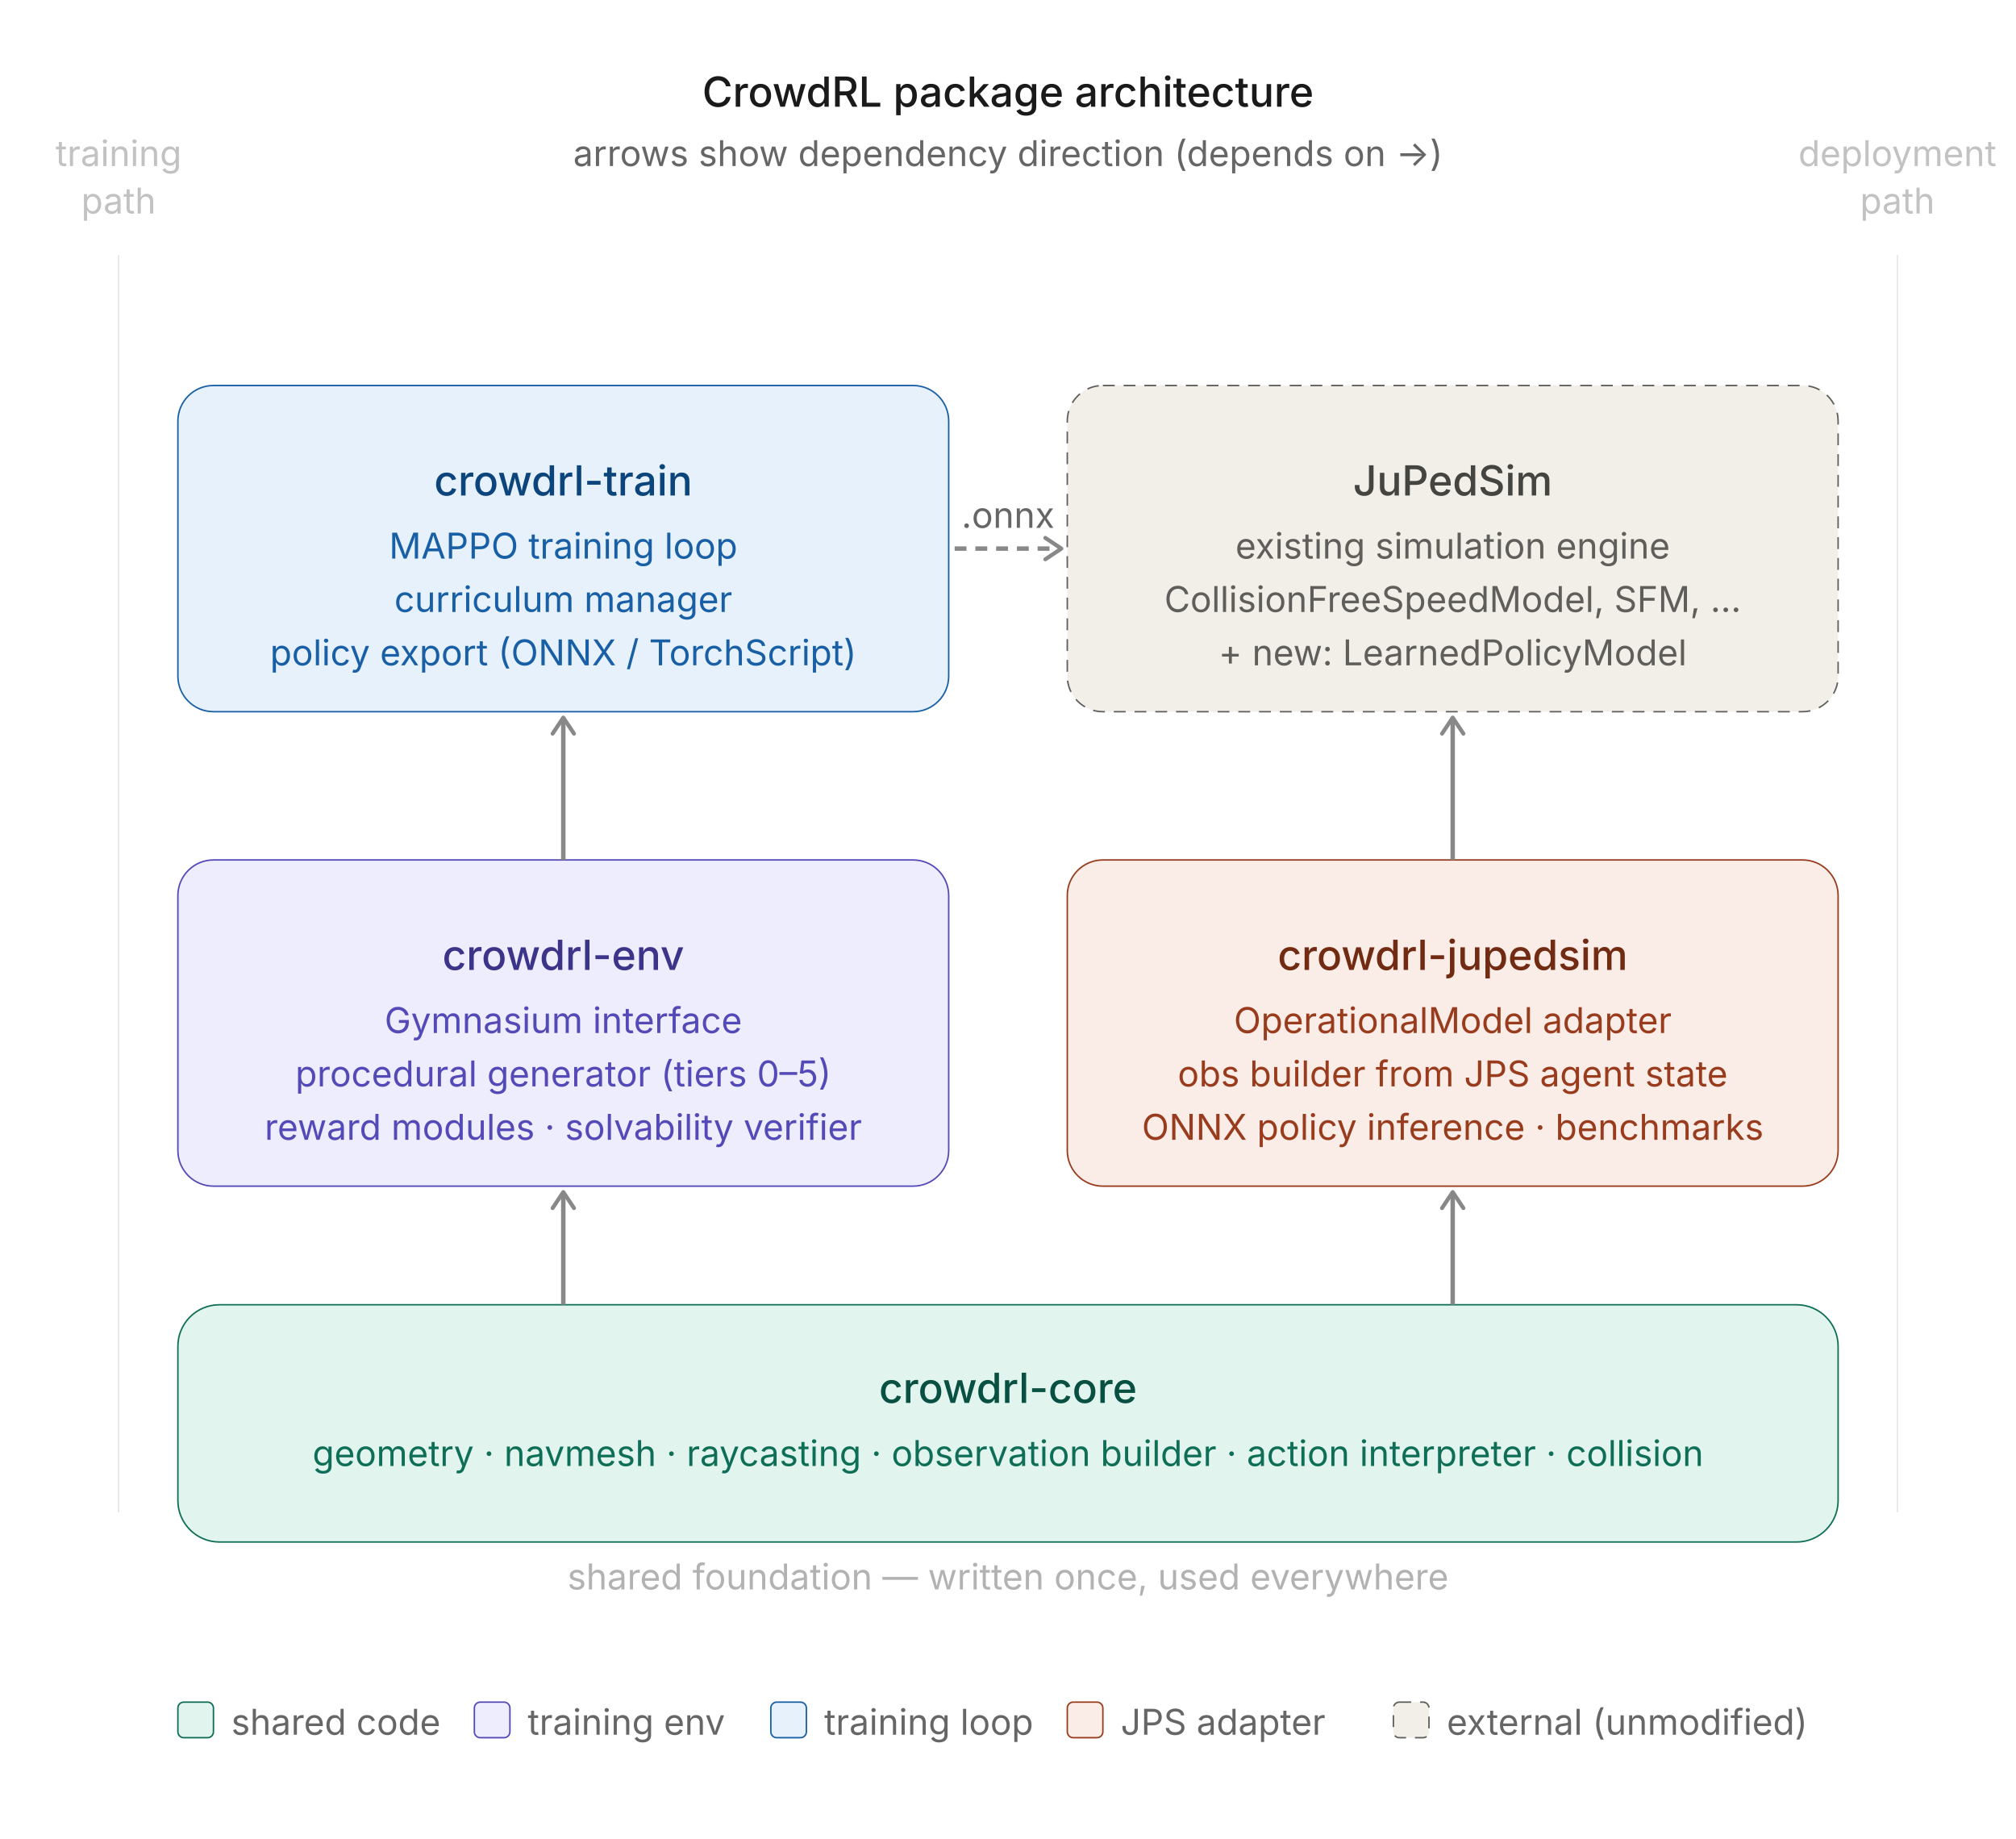
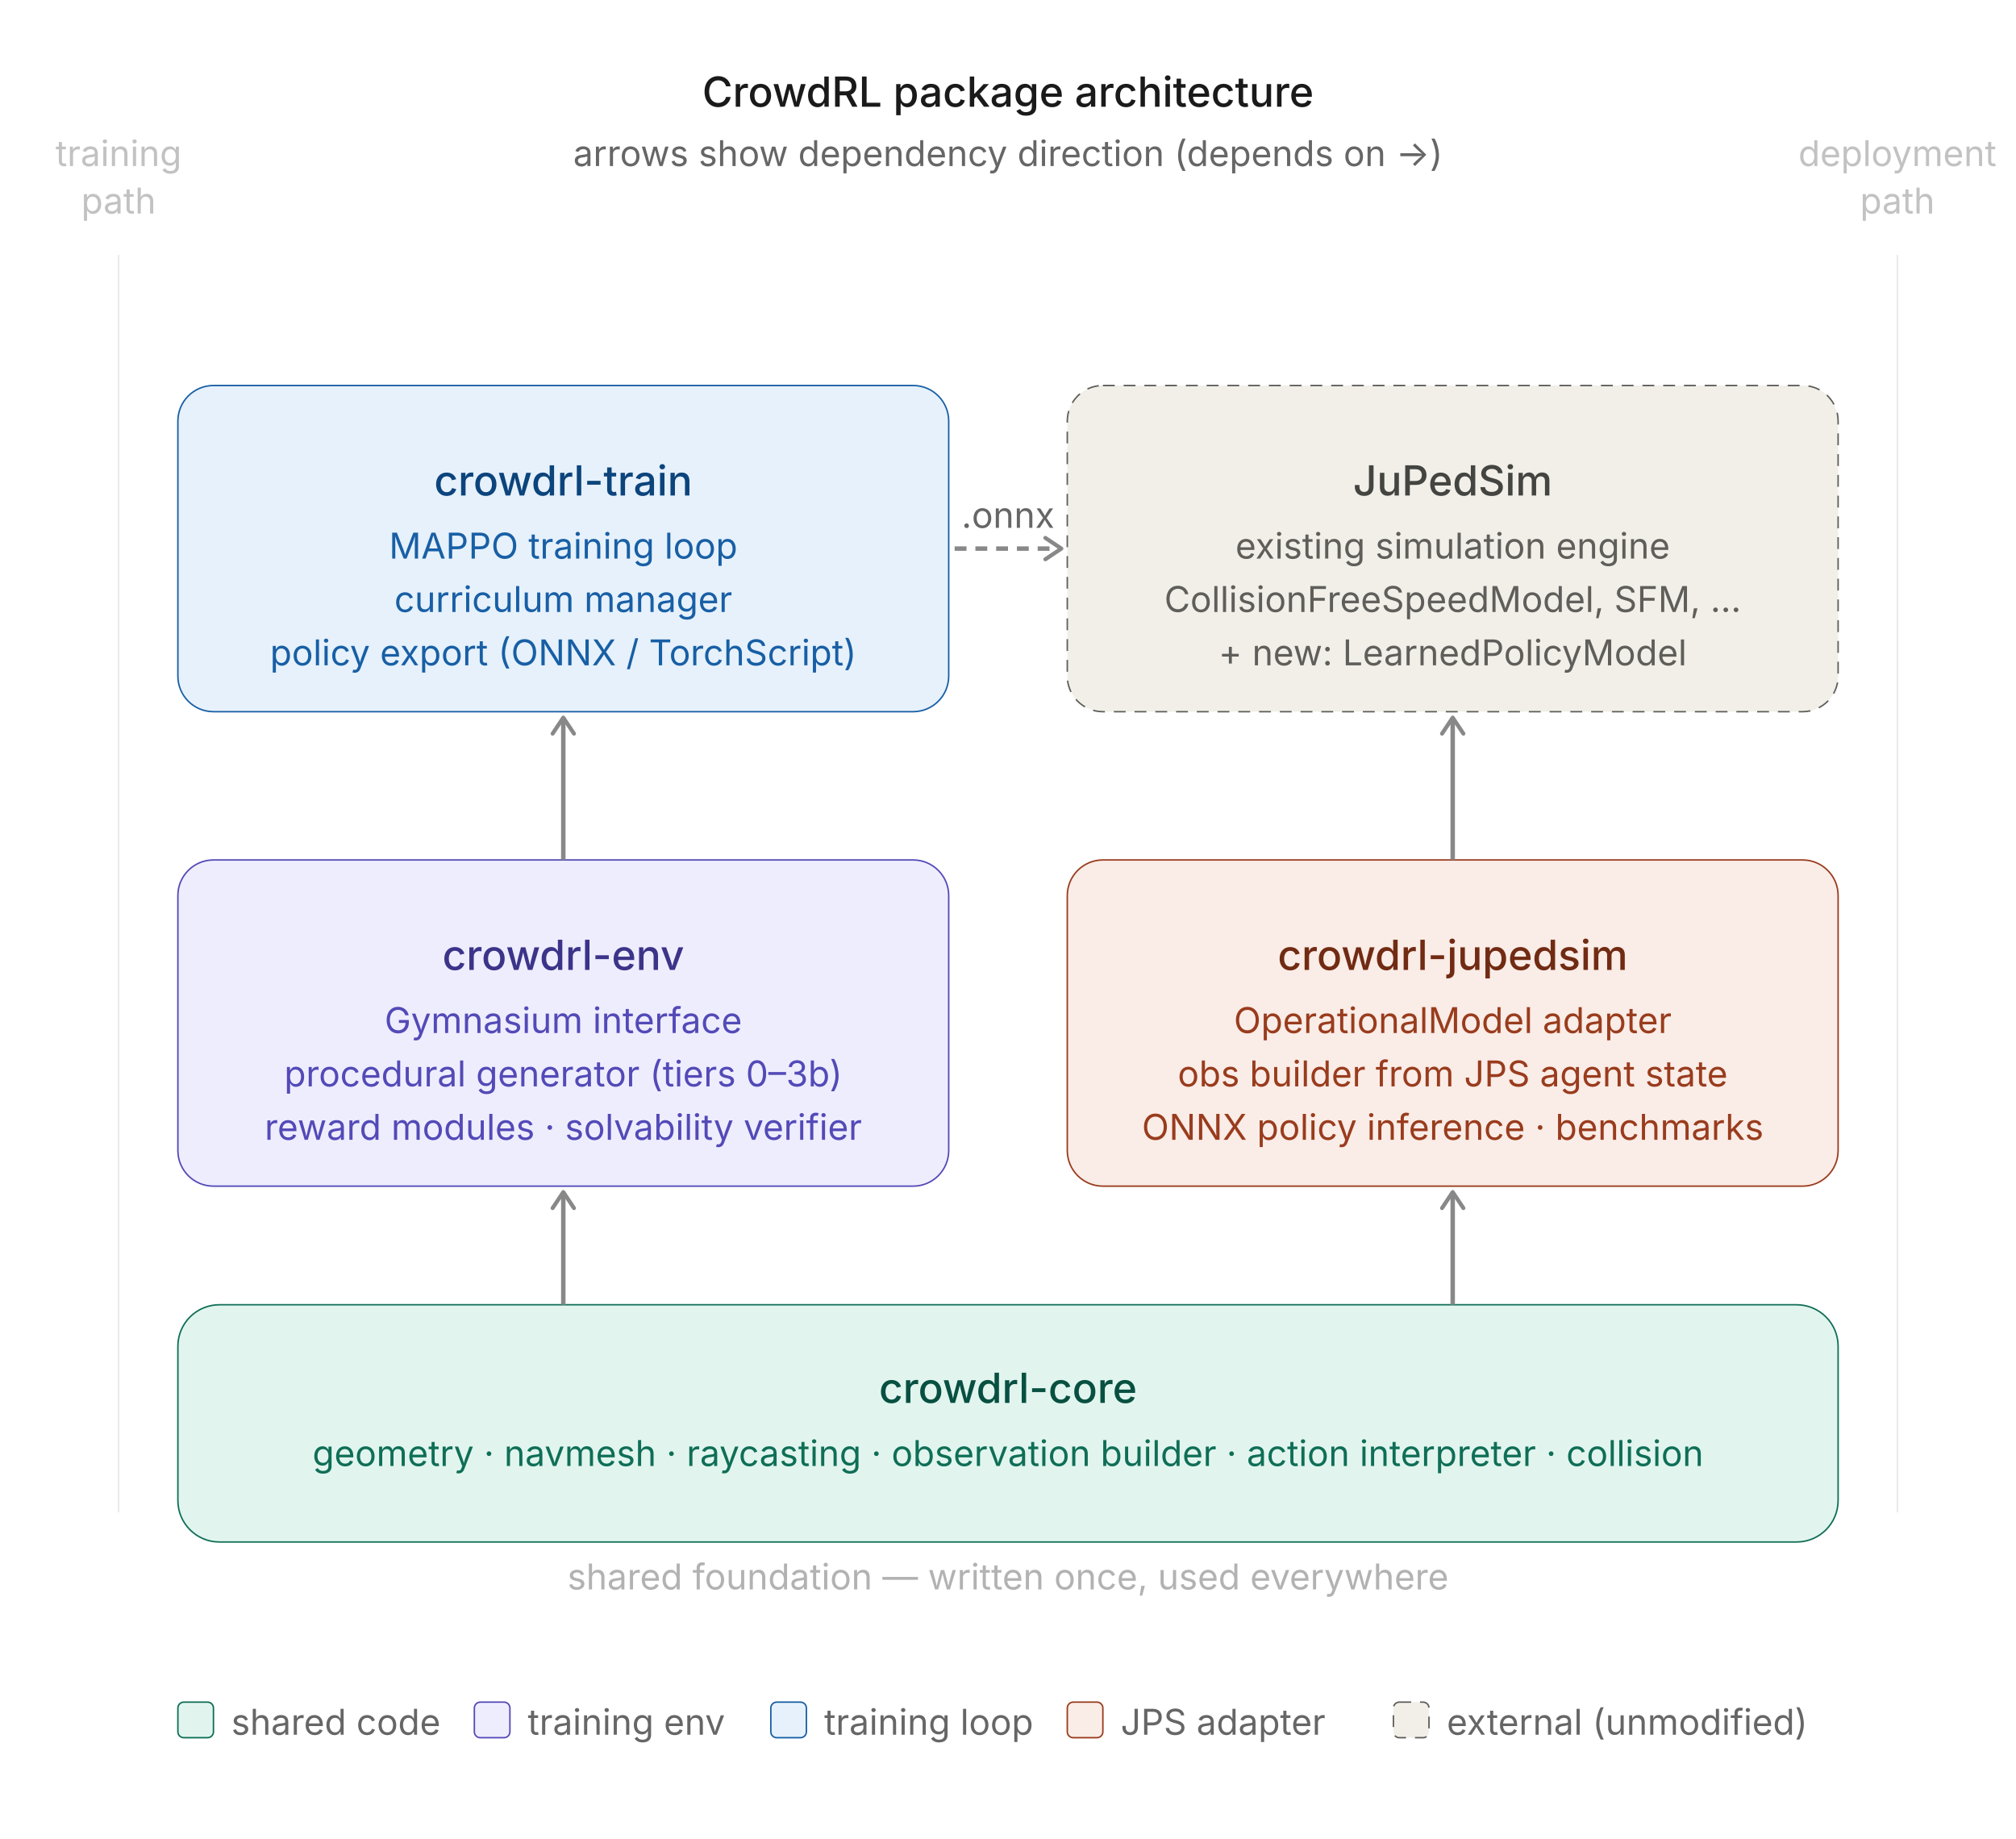
<svg xmlns="http://www.w3.org/2000/svg" width="100%" viewBox="0 0 680 620">
  <defs>
    <marker id="arrow" viewBox="0 0 10 10" refX="8" refY="5" markerWidth="6" markerHeight="6" orient="auto-start-reverse">
      <path d="M2 1L8 5L2 9" fill="none" stroke="context-stroke" stroke-width="1.5" stroke-linecap="round" stroke-linejoin="round" />
    </marker>
  </defs>
  <style>
  text { font-family: "Anthropic Sans", system-ui, -apple-system, sans-serif; }
  .th { font-size: 14px; font-weight: 500; fill: #1a1a1a; }
  .ts { font-size: 12px; font-weight: 400; fill: #666; }
  .arr { stroke: #888; stroke-width: 1.5; }

  .c-teal rect { fill: #E1F5EE; stroke: #0F6E56; stroke-width: 0.5; }
  .c-teal .th { fill: #085041; }
  .c-teal .ts { fill: #0F6E56; }

  .c-purple rect { fill: #EEEDFE; stroke: #534AB7; stroke-width: 0.5; }
  .c-purple .th { fill: #3C3489; }
  .c-purple .ts { fill: #534AB7; }

  .c-blue rect { fill: #E6F1FB; stroke: #185FA5; stroke-width: 0.5; }
  .c-blue .th { fill: #0C447C; }
  .c-blue .ts { fill: #185FA5; }

  .c-coral rect { fill: #FAECE7; stroke: #993C1D; stroke-width: 0.5; }
  .c-coral .th { fill: #712B13; }
  .c-coral .ts { fill: #993C1D; }

  .c-gray rect { fill: #F1EFE8; stroke: #5F5E5A; stroke-width: 0.5; }
  .c-gray .th { fill: #444441; }
  .c-gray .ts { fill: #5F5E5A; }
</style>
  <text class="ts" x="340" y="536" text-anchor="middle" opacity="0.5">shared foundation — written once, used everywhere</text>
  <g class="c-teal">
    <rect x="60" y="440" width="560" height="80" rx="14" />
    <text class="th" x="340" y="468" text-anchor="middle" dominant-baseline="central">crowdrl-core</text>
    <text class="ts" x="340" y="490" text-anchor="middle" dominant-baseline="central">geometry · navmesh · raycasting · observation builder · action interpreter · collision</text>
  </g>
  <g class="c-purple">
    <rect x="60" y="290" width="260" height="110" rx="12" />
    <text class="th" x="190" y="322" text-anchor="middle" dominant-baseline="central">crowdrl-env</text>
    <text class="ts" x="190" y="344" text-anchor="middle" dominant-baseline="central">Gymnasium interface</text>
-     <text class="ts" x="190" y="362" text-anchor="middle" dominant-baseline="central">procedural generator (tiers 0–5)</text>
+     <text class="ts" x="190" y="362" text-anchor="middle" dominant-baseline="central">procedural generator (tiers 0–3b)</text>
    <text class="ts" x="190" y="380" text-anchor="middle" dominant-baseline="central">reward modules · solvability verifier</text>
  </g>
  <g class="c-coral">
    <rect x="360" y="290" width="260" height="110" rx="12" />
    <text class="th" x="490" y="322" text-anchor="middle" dominant-baseline="central">crowdrl-jupedsim</text>
    <text class="ts" x="490" y="344" text-anchor="middle" dominant-baseline="central">OperationalModel adapter</text>
    <text class="ts" x="490" y="362" text-anchor="middle" dominant-baseline="central">obs builder from JPS agent state</text>
    <text class="ts" x="490" y="380" text-anchor="middle" dominant-baseline="central">ONNX policy inference · benchmarks</text>
  </g>
  <g class="c-blue">
    <rect x="60" y="130" width="260" height="110" rx="12" />
    <text class="th" x="190" y="162" text-anchor="middle" dominant-baseline="central">crowdrl-train</text>
    <text class="ts" x="190" y="184" text-anchor="middle" dominant-baseline="central">MAPPO training loop</text>
    <text class="ts" x="190" y="202" text-anchor="middle" dominant-baseline="central">curriculum manager</text>
    <text class="ts" x="190" y="220" text-anchor="middle" dominant-baseline="central">policy export (ONNX / TorchScript)</text>
  </g>
  <g class="c-gray">
    <rect x="360" y="130" width="260" height="110" rx="12" stroke-dasharray="4 3" />
    <text class="th" x="490" y="162" text-anchor="middle" dominant-baseline="central">JuPedSim</text>
    <text class="ts" x="490" y="184" text-anchor="middle" dominant-baseline="central">existing simulation engine</text>
    <text class="ts" x="490" y="202" text-anchor="middle" dominant-baseline="central">CollisionFreeSpeedModel, SFM, …</text>
    <text class="ts" x="490" y="220" text-anchor="middle" dominant-baseline="central">+ new: LearnedPolicyModel</text>
  </g>
  <line x1="190" y1="440" x2="190" y2="402" class="arr" marker-end="url(#arrow)" stroke-width="1.5" />
  <line x1="490" y1="440" x2="490" y2="402" class="arr" marker-end="url(#arrow)" stroke-width="1.5" />
  <line x1="190" y1="290" x2="190" y2="242" class="arr" marker-end="url(#arrow)" stroke-width="1.5" />
  <line x1="490" y1="290" x2="490" y2="242" class="arr" marker-end="url(#arrow)" stroke-width="1.5" />
  <path d="M322 185 L358 185" fill="none" class="arr" marker-end="url(#arrow)" stroke-width="1.5" stroke-dasharray="4 3" />
  <text class="ts" x="340" y="178" text-anchor="middle">.onnx</text>
  <text class="ts" x="40" y="56" text-anchor="middle" opacity="0.4">training</text>
  <text class="ts" x="40" y="72" text-anchor="middle" opacity="0.4">path</text>
  <text class="ts" x="640" y="56" text-anchor="middle" opacity="0.4">deployment</text>
  <text class="ts" x="640" y="72" text-anchor="middle" opacity="0.4">path</text>
  <line x1="40" y1="86" x2="40" y2="510" stroke="#888" stroke-width="0.5" opacity="0.2" />
  <line x1="640" y1="86" x2="640" y2="510" stroke="#888" stroke-width="0.5" opacity="0.2" />
  <text class="th" x="340" y="36" text-anchor="middle">CrowdRL package architecture</text>
  <text class="ts" x="340" y="56" text-anchor="middle">arrows show dependency direction (depends on →)</text>
  <g class="c-teal">
    <rect x="60" y="574" width="12" height="12" rx="2" />
  </g>
  <text class="ts" x="78" y="585">shared code</text>
  <g class="c-purple">
    <rect x="160" y="574" width="12" height="12" rx="2" />
  </g>
  <text class="ts" x="178" y="585">training env</text>
  <g class="c-blue">
    <rect x="260" y="574" width="12" height="12" rx="2" />
  </g>
  <text class="ts" x="278" y="585">training loop</text>
  <g class="c-coral">
    <rect x="360" y="574" width="12" height="12" rx="2" />
  </g>
  <text class="ts" x="378" y="585">JPS adapter</text>
  <g class="c-gray">
    <rect x="470" y="574" width="12" height="12" rx="2" stroke-dasharray="4 3" />
  </g>
  <text class="ts" x="488" y="585">external (unmodified)</text>
</svg>
